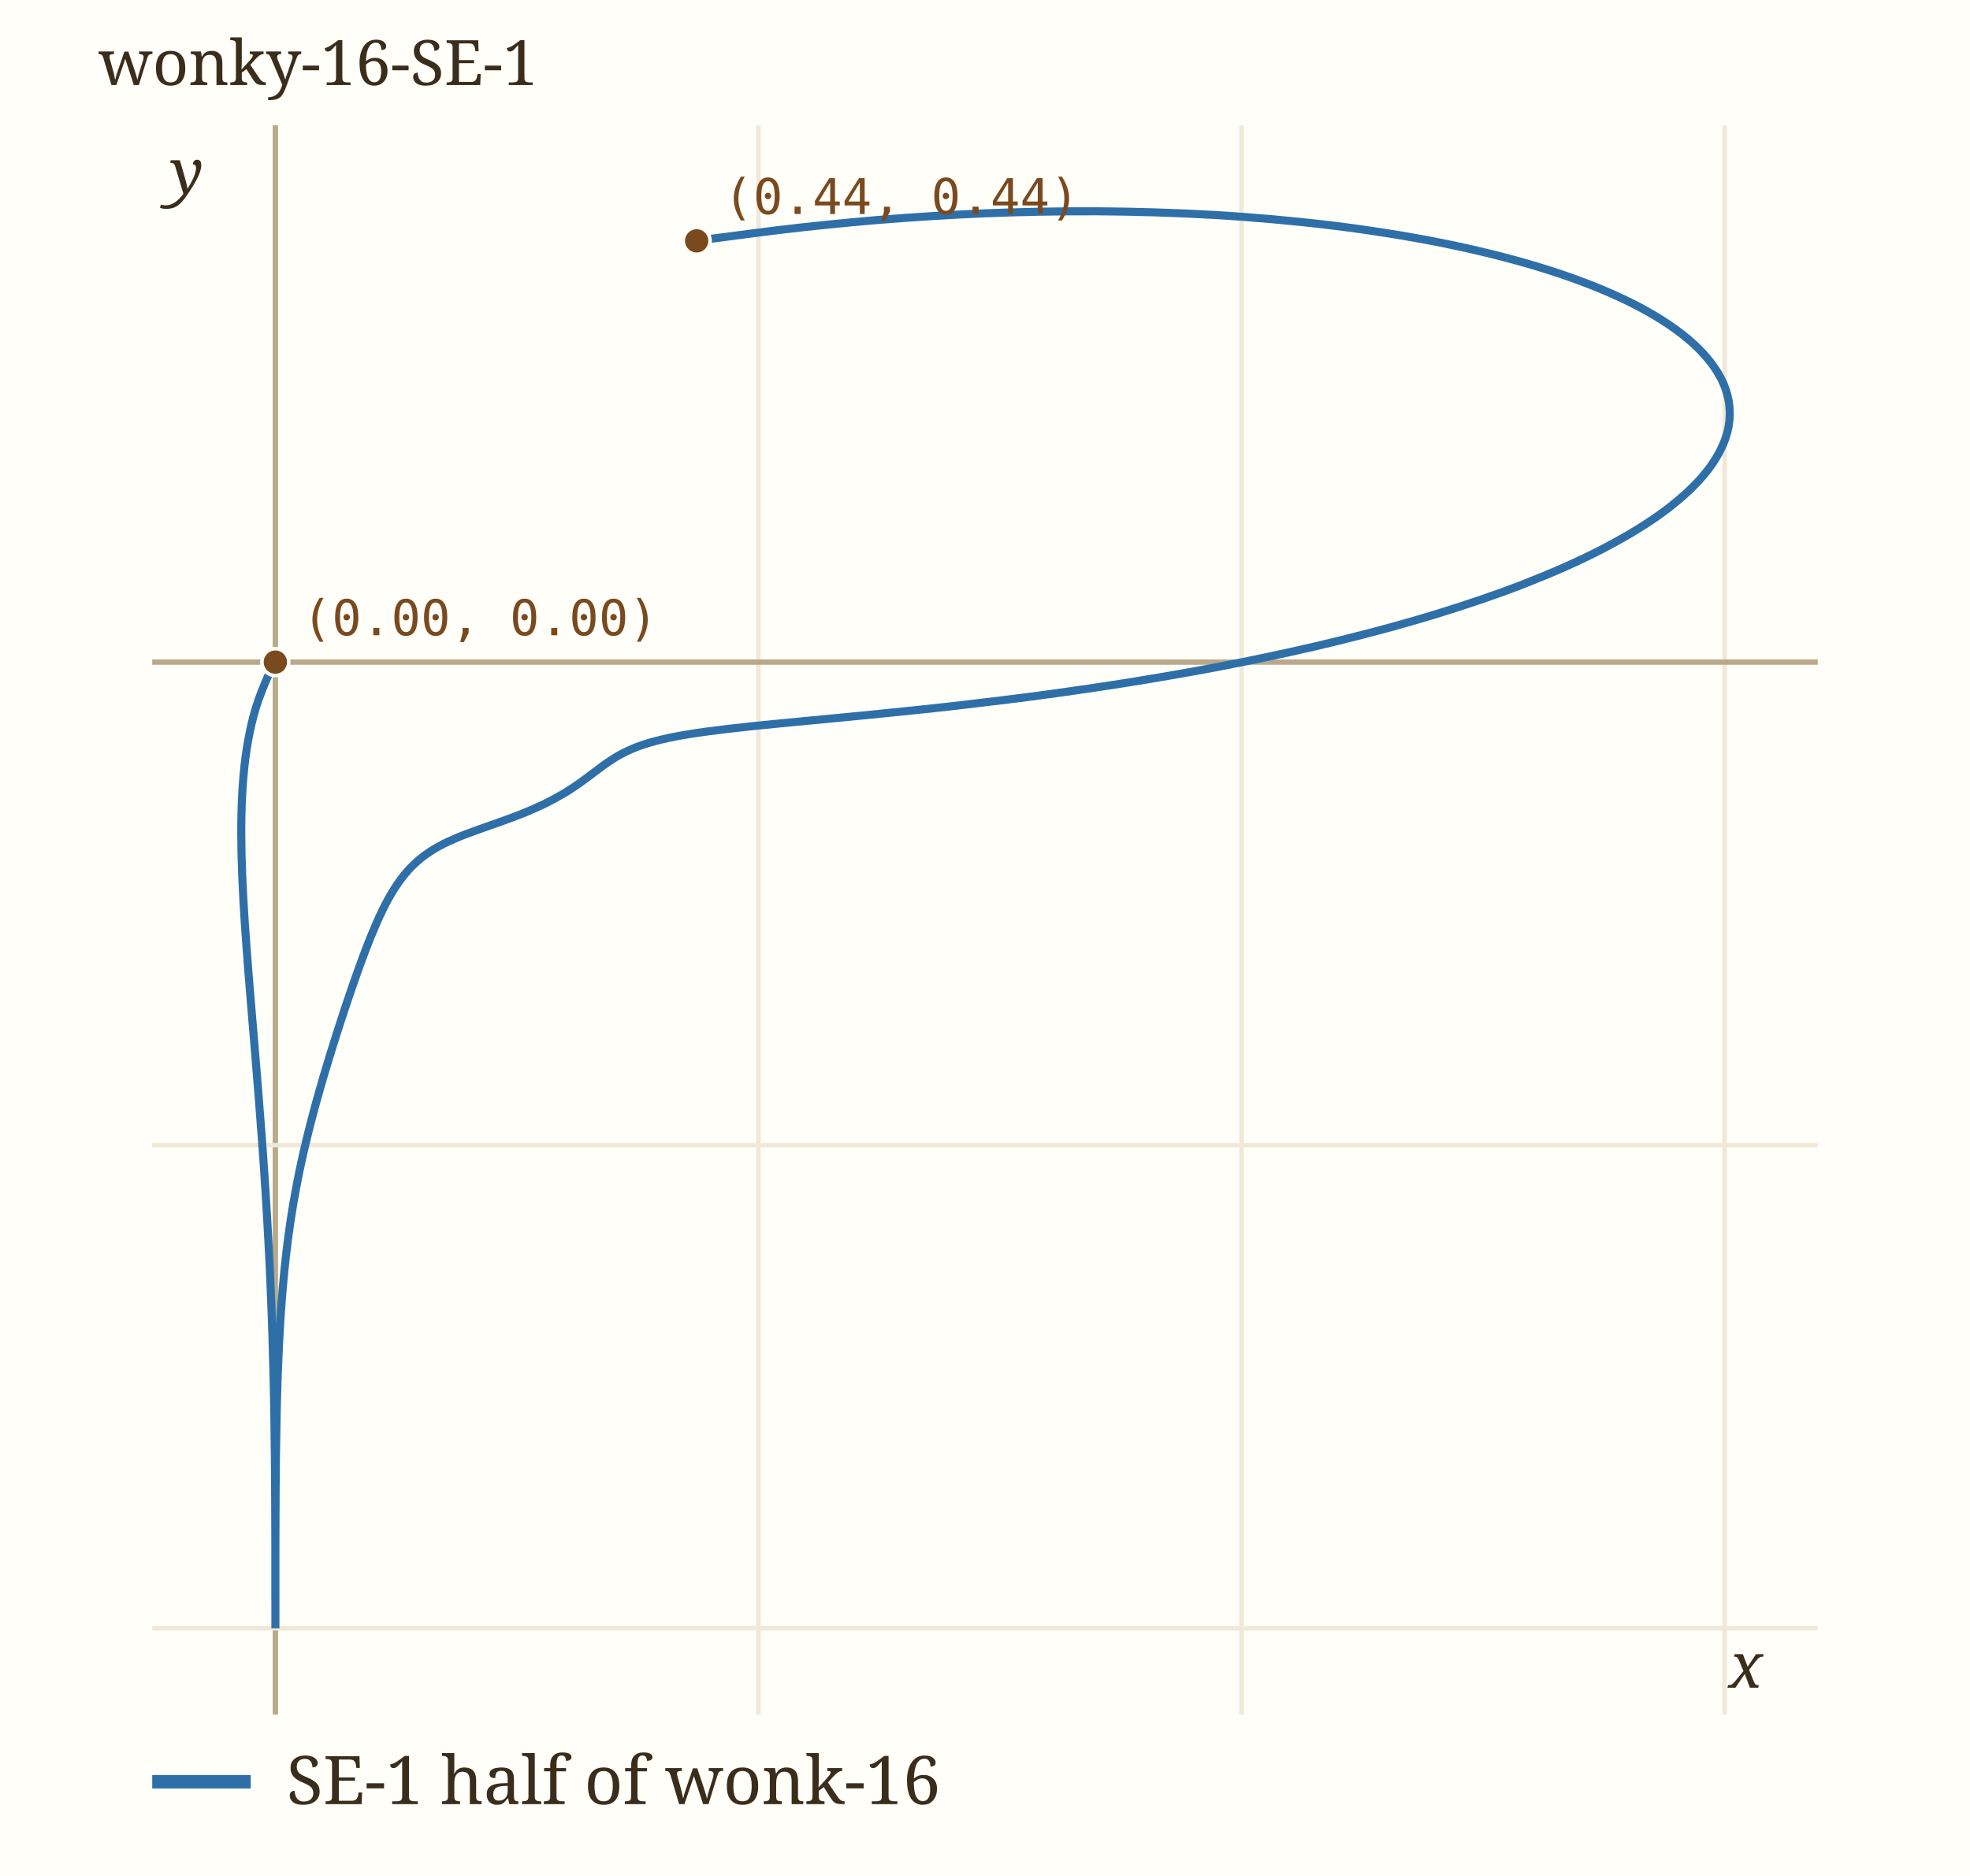
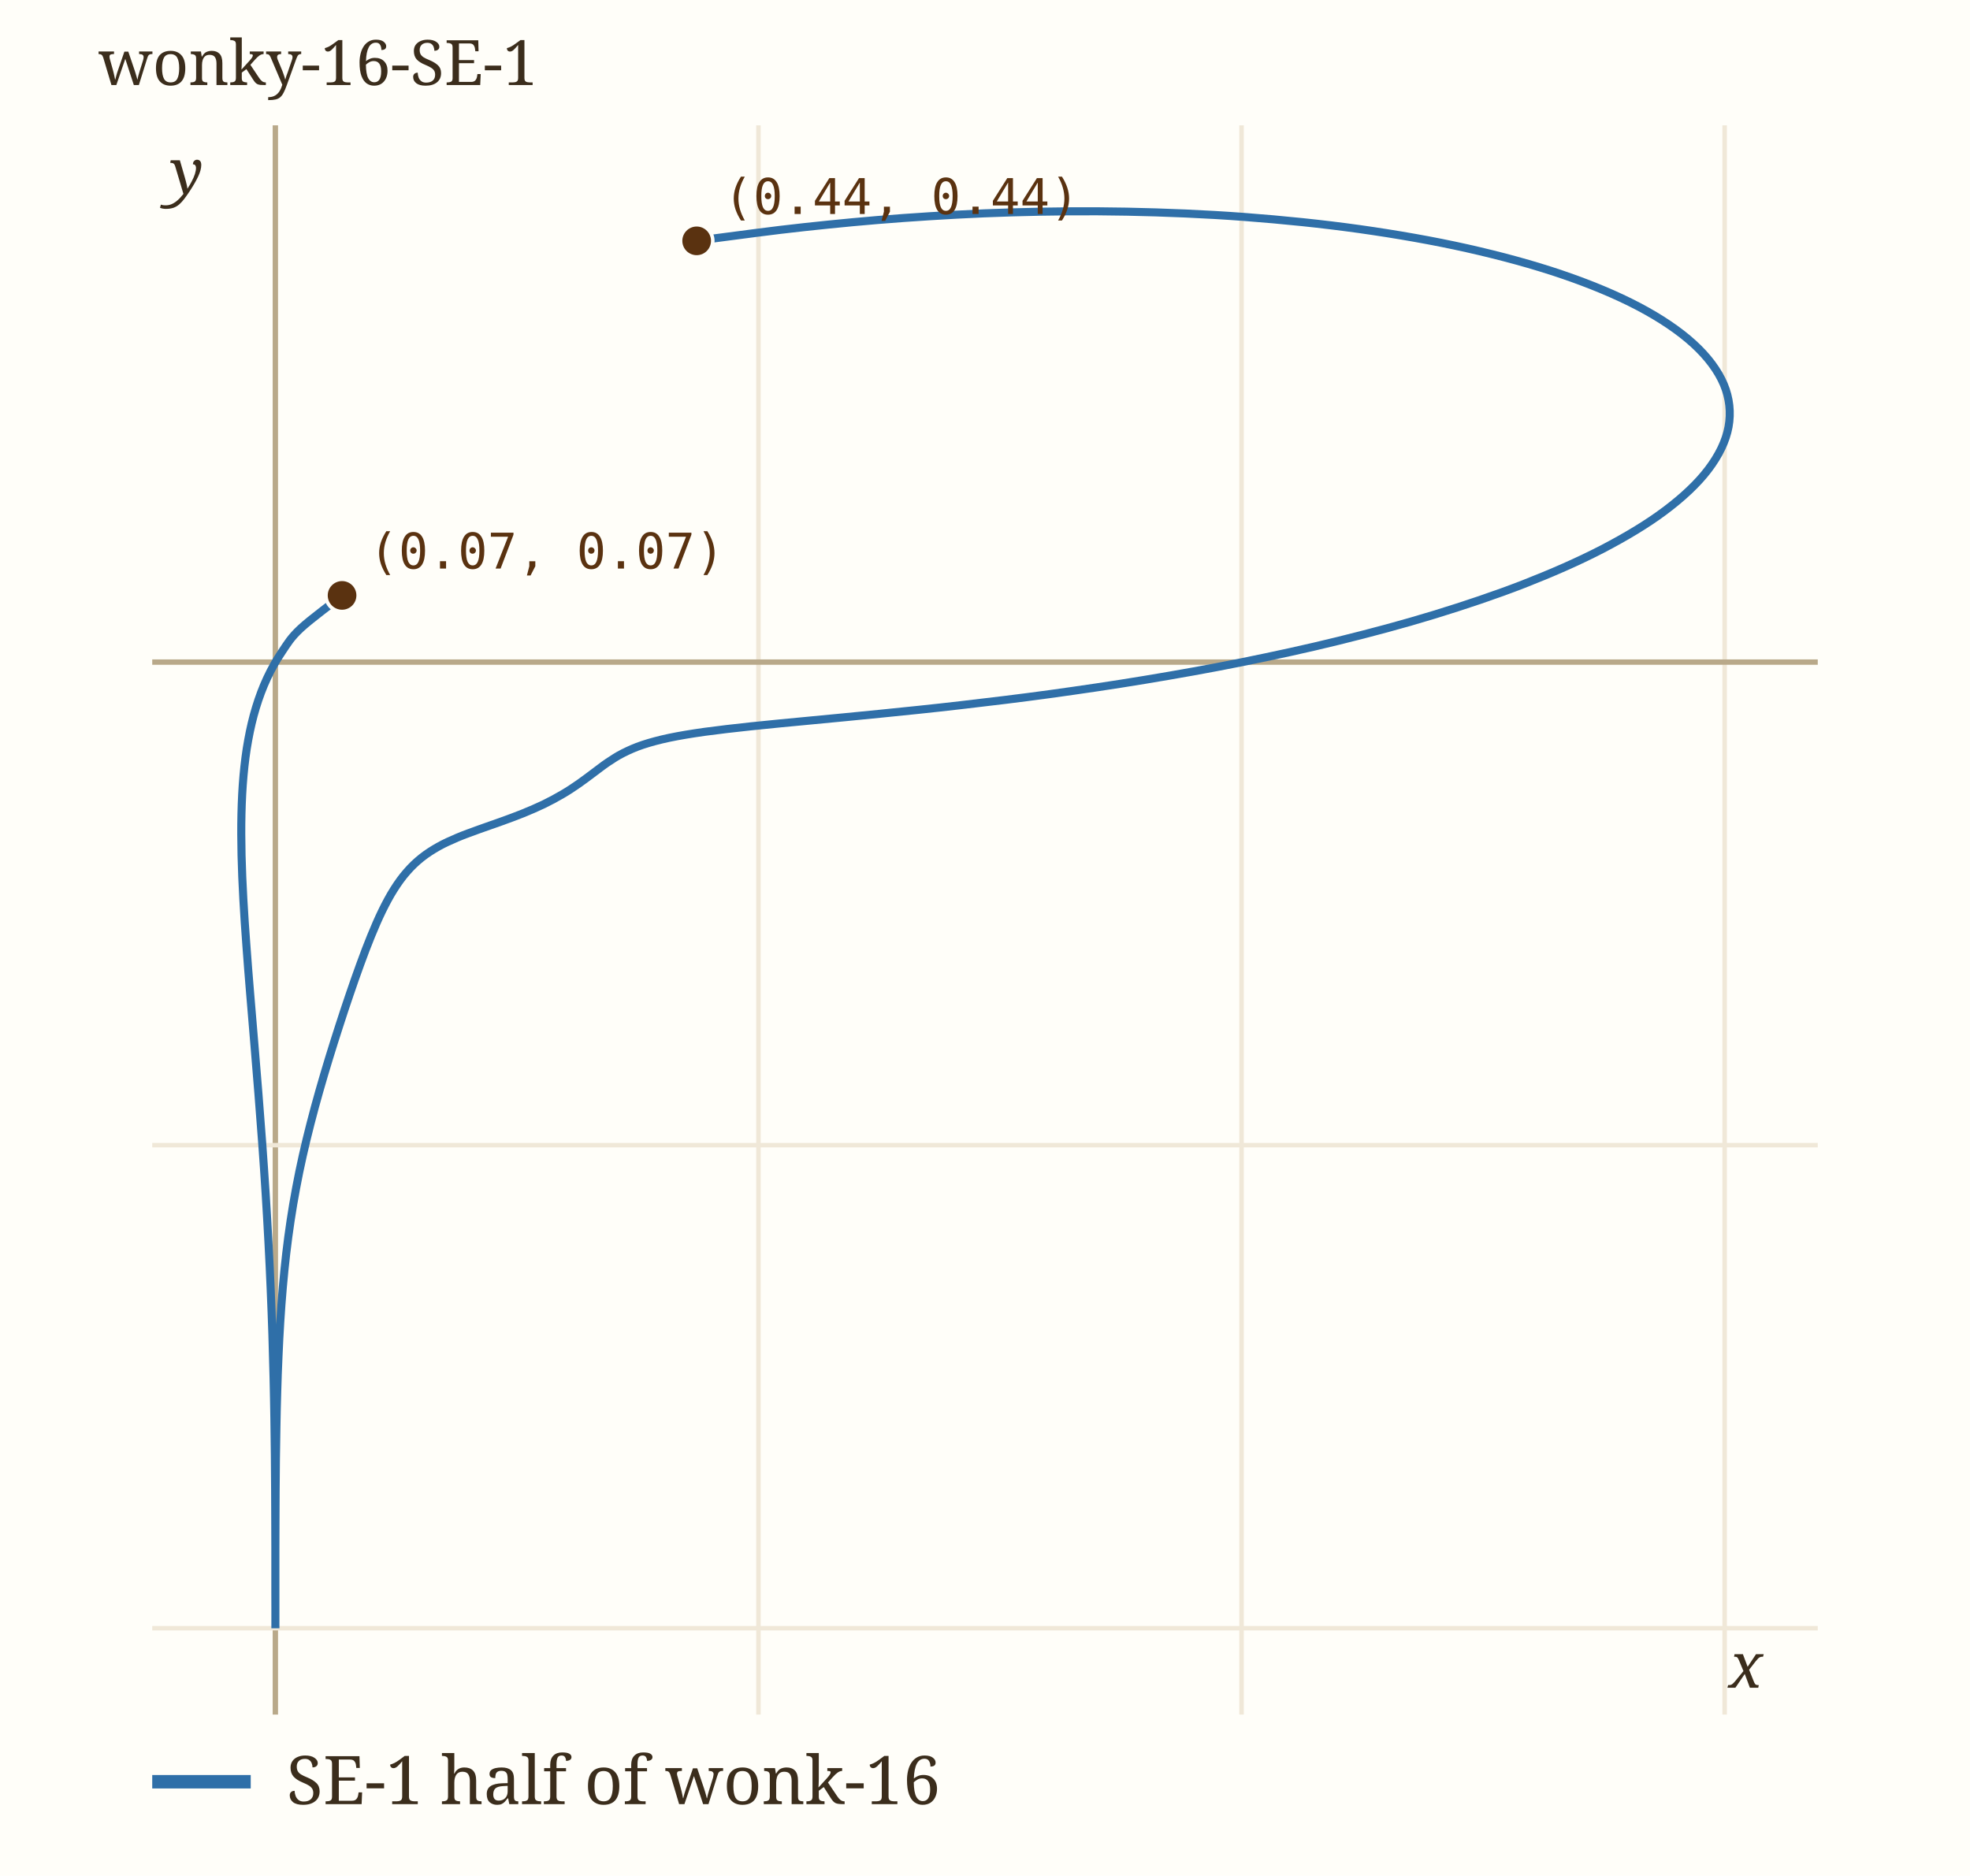
<svg xmlns="http://www.w3.org/2000/svg" viewBox="0 0 440 419" width="440" height="419" role="img" aria-label="wonky-16-SE-1" data-panel="wonky-16-SE-1">
  <rect x="0" y="0" width="440" height="419" fill="#fffef9" />
  <clipPath id="clip-wonky-16-SE-1">
    <rect x="34" y="28" width="372" height="355" />
  </clipPath>
  <g clip-path="url(#clip-wonky-16-SE-1)">
    <line x1="61.5" x2="61.5" y1="28" y2="383" stroke="#b9a98a" stroke-width="1.2" />
    <line x1="169.4" x2="169.4" y1="28" y2="383" stroke="#f0e8d8" stroke-width="1" />
    <text x="169.4" y="397.0" font-family="ui-monospace, Menlo, monospace" font-size="11" fill="#9c8a6a" text-anchor="middle">0.5</text>
    <line x1="277.3" x2="277.3" y1="28" y2="383" stroke="#f0e8d8" stroke-width="1" />
    <text x="277.3" y="397.0" font-family="ui-monospace, Menlo, monospace" font-size="11" fill="#9c8a6a" text-anchor="middle">1</text>
    <line x1="385.2" x2="385.2" y1="28" y2="383" stroke="#f0e8d8" stroke-width="1" />
    <text x="385.2" y="397.0" font-family="ui-monospace, Menlo, monospace" font-size="11" fill="#9c8a6a" text-anchor="middle">1.5</text>
    <line x1="34" x2="406" y1="363.7" y2="363.7" stroke="#f0e8d8" stroke-width="1" />
    <text x="28.0" y="367.7" font-family="ui-monospace, Menlo, monospace" font-size="11" fill="#9c8a6a" text-anchor="end">-1</text>
    <line x1="34" x2="406" y1="255.8" y2="255.8" stroke="#f0e8d8" stroke-width="1" />
    <text x="28.0" y="259.8" font-family="ui-monospace, Menlo, monospace" font-size="11" fill="#9c8a6a" text-anchor="end">-0.5</text>
    <line x1="34" x2="406" y1="147.9" y2="147.9" stroke="#b9a98a" stroke-width="1.2" />
-     <path d="M61.51,147.94 C61.20,148.52 60.38,149.79 59.66,151.47 C58.94,153.16 57.87,155.74 57.17,158.04 C56.46,160.35 55.90,162.77 55.44,165.29 C54.97,167.82 54.64,170.47 54.39,173.22 C54.14,175.97 54.00,178.84 53.93,181.81 C53.86,184.78 53.88,187.86 53.95,191.04 C54.02,194.21 54.17,197.49 54.35,200.85 C54.53,204.20 54.77,207.66 55.03,211.17 C55.28,214.69 55.57,218.29 55.87,221.92 C56.16,225.55 56.48,229.25 56.79,232.96 C57.10,236.68 57.41,240.44 57.71,244.18 C58.01,247.93 58.30,251.71 58.57,255.44 C58.84,259.17 59.10,262.91 59.33,266.59 C59.56,270.27 59.77,273.93 59.96,277.51 C60.15,281.09 60.32,284.63 60.46,288.07 C60.61,291.52 60.73,294.91 60.84,298.19 C60.94,301.47 61.03,304.67 61.10,307.77 C61.18,310.86 61.23,313.87 61.28,316.76 C61.33,319.64 61.36,322.43 61.39,325.10 C61.42,327.76 61.43,330.32 61.45,332.75 C61.47,335.18 61.47,337.50 61.48,339.67 C61.49,341.85 61.49,343.91 61.50,345.82 C61.50,347.73 61.50,349.52 61.50,351.15 C61.50,352.77 61.50,354.26 61.50,355.59 C61.51,356.92 61.51,358.10 61.51,359.11 C61.51,360.12 61.51,360.98 61.51,361.66 C61.51,362.34 61.51,362.86 61.51,363.21 C61.51,363.55 61.51,363.72 61.51,363.72 C61.51,363.72 61.51,363.55 61.51,363.21 C61.51,362.86 61.51,362.34 61.51,361.66 C61.51,360.98 61.51,360.12 61.51,359.11 C61.51,358.10 61.51,356.92 61.51,355.60 C61.51,354.27 61.51,352.78 61.51,351.17 C61.51,349.55 61.51,347.78 61.51,345.90 C61.52,344.02 61.52,341.99 61.53,339.88 C61.54,337.77 61.55,335.53 61.56,333.23 C61.58,330.93 61.60,328.52 61.62,326.08 C61.65,323.63 61.69,321.10 61.74,318.56 C61.78,316.01 61.84,313.41 61.92,310.82 C61.99,308.22 62.08,305.60 62.20,303.00 C62.31,300.39 62.44,297.78 62.60,295.21 C62.76,292.63 62.95,290.06 63.17,287.53 C63.39,284.99 63.64,282.49 63.93,280.00 C64.22,277.52 64.54,275.07 64.91,272.63 C65.28,270.19 65.68,267.78 66.14,265.37 C66.59,262.96 67.08,260.57 67.62,258.17 C68.16,255.77 68.74,253.38 69.36,250.97 C69.97,248.56 70.64,246.15 71.32,243.73 C72.01,241.31 72.73,238.87 73.47,236.45 C74.21,234.03 74.98,231.60 75.75,229.21 C76.52,226.82 77.31,224.43 78.10,222.12 C78.89,219.81 79.68,217.52 80.48,215.35 C81.27,213.17 82.07,211.06 82.88,209.08 C83.69,207.11 84.50,205.22 85.34,203.50 C86.19,201.77 87.04,200.16 87.96,198.71 C88.88,197.25 89.82,195.94 90.86,194.76 C91.89,193.57 92.97,192.54 94.15,191.60 C95.33,190.66 96.59,189.86 97.93,189.10 C99.27,188.35 100.72,187.71 102.21,187.07 C103.71,186.44 105.30,185.88 106.91,185.29 C108.51,184.70 110.20,184.15 111.84,183.55 C113.49,182.95 115.17,182.35 116.77,181.70 C118.36,181.05 119.95,180.37 121.43,179.66 C122.90,178.94 124.32,178.18 125.63,177.41 C126.95,176.64 128.16,175.83 129.31,175.03 C130.47,174.23 131.51,173.41 132.58,172.62 C133.65,171.84 134.62,171.05 135.72,170.31 C136.82,169.58 137.89,168.86 139.20,168.21 C140.51,167.55 141.87,166.94 143.58,166.37 C145.29,165.81 147.16,165.30 149.46,164.81 C151.77,164.33 154.34,163.90 157.40,163.47 C160.45,163.05 163.88,162.66 167.79,162.24 C171.70,161.82 176.06,161.42 180.85,160.96 C185.64,160.49 190.91,160.02 196.54,159.44 C202.16,158.87 208.26,158.26 214.59,157.52 C220.92,156.79 227.67,155.98 234.52,155.04 C241.37,154.09 248.55,153.05 255.68,151.86 C262.81,150.68 270.07,149.39 277.29,147.94 C284.51,146.48 291.82,144.90 298.99,143.13 C306.16,141.36 313.44,139.42 320.32,137.31 C327.20,135.20 334.03,132.91 340.28,130.48 C346.53,128.04 352.55,125.41 357.82,122.68 C363.08,119.94 367.93,117.04 371.88,114.07 C375.84,111.10 379.18,107.98 381.54,104.86 C383.91,101.74 385.49,98.51 386.07,95.34 C386.65,92.17 386.31,88.95 385.01,85.86 C383.70,82.77 381.40,79.68 378.23,76.79 C375.05,73.89 370.87,71.07 365.97,68.49 C361.07,65.91 355.21,63.47 348.83,61.30 C342.45,59.13 335.22,57.16 327.69,55.47 C320.16,53.78 311.94,52.34 303.64,51.17 C295.34,50.01 286.56,49.11 277.89,48.46 C269.23,47.81 260.29,47.45 251.64,47.28 C242.98,47.11 234.28,47.20 225.96,47.44 C217.65,47.68 209.47,48.15 201.75,48.70 C194.04,49.25 186.61,49.98 179.66,50.73 C172.71,51.47 164.07,52.67 160.06,53.18 C156.06,53.69 156.37,53.70 155.63,53.81" fill="none" stroke="#2f6fa8" stroke-width="1.8" stroke-linecap="round" data-path="wonky-16-SE-1" />
-     <circle cx="61.5" cy="147.9" r="3" fill="#7a4a1f" stroke="#fffef9" stroke-width="0.8" />
-     <text x="67.5" y="141.9" font-family="ui-monospace, Menlo, monospace" font-size="11" fill="#7a4a1f">(0.00, 0.00)</text>
-     <circle cx="155.6" cy="53.8" r="3" fill="#7a4a1f" stroke="#fffef9" stroke-width="0.8" />
-     <text x="161.6" y="47.8" font-family="ui-monospace, Menlo, monospace" font-size="11" fill="#7a4a1f">(0.44, 0.44)</text>
+     <path d="M76.42,133.02 C74.88,134.25 69.39,138.29 67.15,140.38 C64.91,142.47 64.23,143.73 62.98,145.58 C61.73,147.43 60.63,149.40 59.66,151.47 C58.69,153.55 57.87,155.74 57.17,158.04 C56.46,160.35 55.90,162.77 55.44,165.29 C54.97,167.82 54.64,170.47 54.39,173.22 C54.14,175.97 54.00,178.84 53.93,181.81 C53.86,184.78 53.88,187.86 53.95,191.04 C54.02,194.21 54.17,197.49 54.35,200.85 C54.53,204.20 54.77,207.66 55.03,211.17 C55.28,214.69 55.57,218.29 55.87,221.92 C56.16,225.55 56.48,229.25 56.79,232.96 C57.10,236.68 57.41,240.44 57.71,244.18 C58.01,247.93 58.30,251.71 58.57,255.44 C58.84,259.17 59.10,262.91 59.33,266.59 C59.56,270.27 59.77,273.93 59.96,277.51 C60.15,281.09 60.32,284.63 60.46,288.07 C60.61,291.52 60.73,294.91 60.84,298.19 C60.94,301.47 61.03,304.67 61.10,307.77 C61.18,310.86 61.23,313.87 61.28,316.76 C61.33,319.64 61.36,322.43 61.39,325.10 C61.42,327.76 61.43,330.32 61.45,332.75 C61.47,335.18 61.47,337.50 61.48,339.67 C61.49,341.85 61.49,343.91 61.50,345.82 C61.50,347.73 61.50,349.52 61.50,351.15 C61.50,352.77 61.50,354.26 61.50,355.59 C61.51,356.92 61.51,358.10 61.51,359.11 C61.51,360.12 61.51,360.98 61.51,361.66 C61.51,362.34 61.51,362.86 61.51,363.21 C61.51,363.55 61.51,363.72 61.51,363.72 C61.51,363.72 61.51,363.55 61.51,363.21 C61.51,362.86 61.51,362.34 61.51,361.66 C61.51,360.98 61.51,360.12 61.51,359.11 C61.51,358.10 61.51,356.92 61.51,355.60 C61.51,354.27 61.51,352.78 61.51,351.17 C61.51,349.55 61.51,347.78 61.51,345.90 C61.52,344.02 61.52,341.99 61.53,339.88 C61.54,337.77 61.55,335.53 61.56,333.23 C61.58,330.93 61.60,328.52 61.62,326.08 C61.65,323.63 61.69,321.10 61.74,318.56 C61.78,316.01 61.84,313.41 61.92,310.82 C61.99,308.22 62.08,305.60 62.20,303.00 C62.31,300.39 62.44,297.78 62.60,295.21 C62.76,292.63 62.95,290.06 63.17,287.53 C63.39,284.99 63.64,282.49 63.93,280.00 C64.22,277.52 64.54,275.07 64.91,272.63 C65.28,270.19 65.68,267.78 66.14,265.37 C66.59,262.96 67.08,260.57 67.62,258.17 C68.16,255.77 68.74,253.38 69.36,250.97 C69.97,248.56 70.64,246.15 71.32,243.73 C72.01,241.31 72.73,238.87 73.47,236.45 C74.21,234.03 74.98,231.60 75.75,229.21 C76.52,226.82 77.31,224.43 78.10,222.12 C78.89,219.81 79.68,217.52 80.48,215.35 C81.27,213.17 82.07,211.06 82.88,209.08 C83.69,207.11 84.50,205.22 85.34,203.50 C86.19,201.77 87.04,200.16 87.96,198.71 C88.88,197.25 89.82,195.94 90.86,194.76 C91.89,193.57 92.97,192.54 94.15,191.60 C95.33,190.66 96.59,189.86 97.93,189.10 C99.27,188.35 100.72,187.71 102.21,187.07 C103.71,186.44 105.30,185.88 106.91,185.29 C108.51,184.70 110.20,184.15 111.84,183.55 C113.49,182.95 115.17,182.35 116.77,181.70 C118.36,181.05 119.95,180.37 121.43,179.66 C122.90,178.94 124.32,178.18 125.63,177.41 C126.95,176.64 128.16,175.83 129.31,175.03 C130.47,174.23 131.51,173.41 132.58,172.62 C133.65,171.84 134.62,171.05 135.72,170.31 C136.82,169.58 137.89,168.86 139.20,168.21 C140.51,167.55 141.87,166.94 143.58,166.37 C145.29,165.81 147.16,165.30 149.46,164.81 C151.77,164.33 154.34,163.90 157.40,163.47 C160.45,163.05 163.88,162.66 167.79,162.24 C171.70,161.82 176.06,161.42 180.85,160.96 C185.64,160.49 190.91,160.02 196.54,159.44 C202.16,158.87 208.26,158.26 214.59,157.52 C220.92,156.79 227.67,155.98 234.52,155.04 C241.37,154.09 248.55,153.05 255.68,151.86 C262.81,150.68 270.07,149.39 277.29,147.94 C284.51,146.48 291.82,144.90 298.99,143.13 C306.16,141.36 313.44,139.42 320.32,137.31 C327.20,135.20 334.03,132.91 340.28,130.48 C346.53,128.04 352.55,125.41 357.82,122.68 C363.08,119.94 367.93,117.04 371.88,114.07 C375.84,111.10 379.18,107.98 381.54,104.86 C383.91,101.74 385.49,98.51 386.07,95.34 C386.65,92.17 386.31,88.95 385.01,85.86 C383.70,82.77 381.40,79.68 378.23,76.79 C375.05,73.89 370.87,71.07 365.97,68.49 C361.07,65.91 355.21,63.47 348.83,61.30 C342.45,59.13 335.22,57.16 327.69,55.47 C320.16,53.78 311.94,52.34 303.64,51.17 C295.34,50.01 286.56,49.11 277.89,48.46 C269.23,47.81 260.29,47.45 251.64,47.28 C242.98,47.11 234.28,47.20 225.96,47.44 C217.65,47.68 209.47,48.15 201.75,48.70 C194.04,49.25 186.61,49.98 179.66,50.73 C172.71,51.47 164.07,52.67 160.06,53.18 C156.06,53.69 156.37,53.70 155.63,53.81" fill="none" stroke="#2f6fa8" stroke-width="1.8" stroke-linecap="round" data-path="wonky-16-SE-1" />
+     <circle cx="76.4" cy="133.0" r="3.6" fill="#5a3210" stroke="#fffef9" stroke-width="0.8" />
+     <text x="82.4" y="127.0" font-family="ui-monospace, Menlo, monospace" font-size="11" fill="#5a3210">(0.07, 0.07)</text>
+     <circle cx="155.6" cy="53.8" r="3.6" fill="#5a3210" stroke="#fffef9" stroke-width="0.8" />
+     <text x="161.6" y="47.8" font-family="ui-monospace, Menlo, monospace" font-size="11" fill="#5a3210">(0.44, 0.44)</text>
  </g>
  <text x="386.1" y="377.0" font-family="Georgia, serif" font-size="14" font-style="italic" fill="#3b2d1c">x</text>
  <text x="38.0" y="43.3" font-family="Georgia, serif" font-size="14" font-style="italic" fill="#3b2d1c">y</text>
  <text x="22" y="19" font-family="Georgia, serif" font-size="14" fill="#3b2d1c">wonky-16-SE-1</text>
  <line x1="34" x2="56" y1="398" y2="398" stroke="#2f6fa8" stroke-width="3" />
  <text x="64" y="403" font-family="Georgia, serif" font-size="15" fill="#3b2d1c">SE-1 half of wonk-16</text>
</svg>
